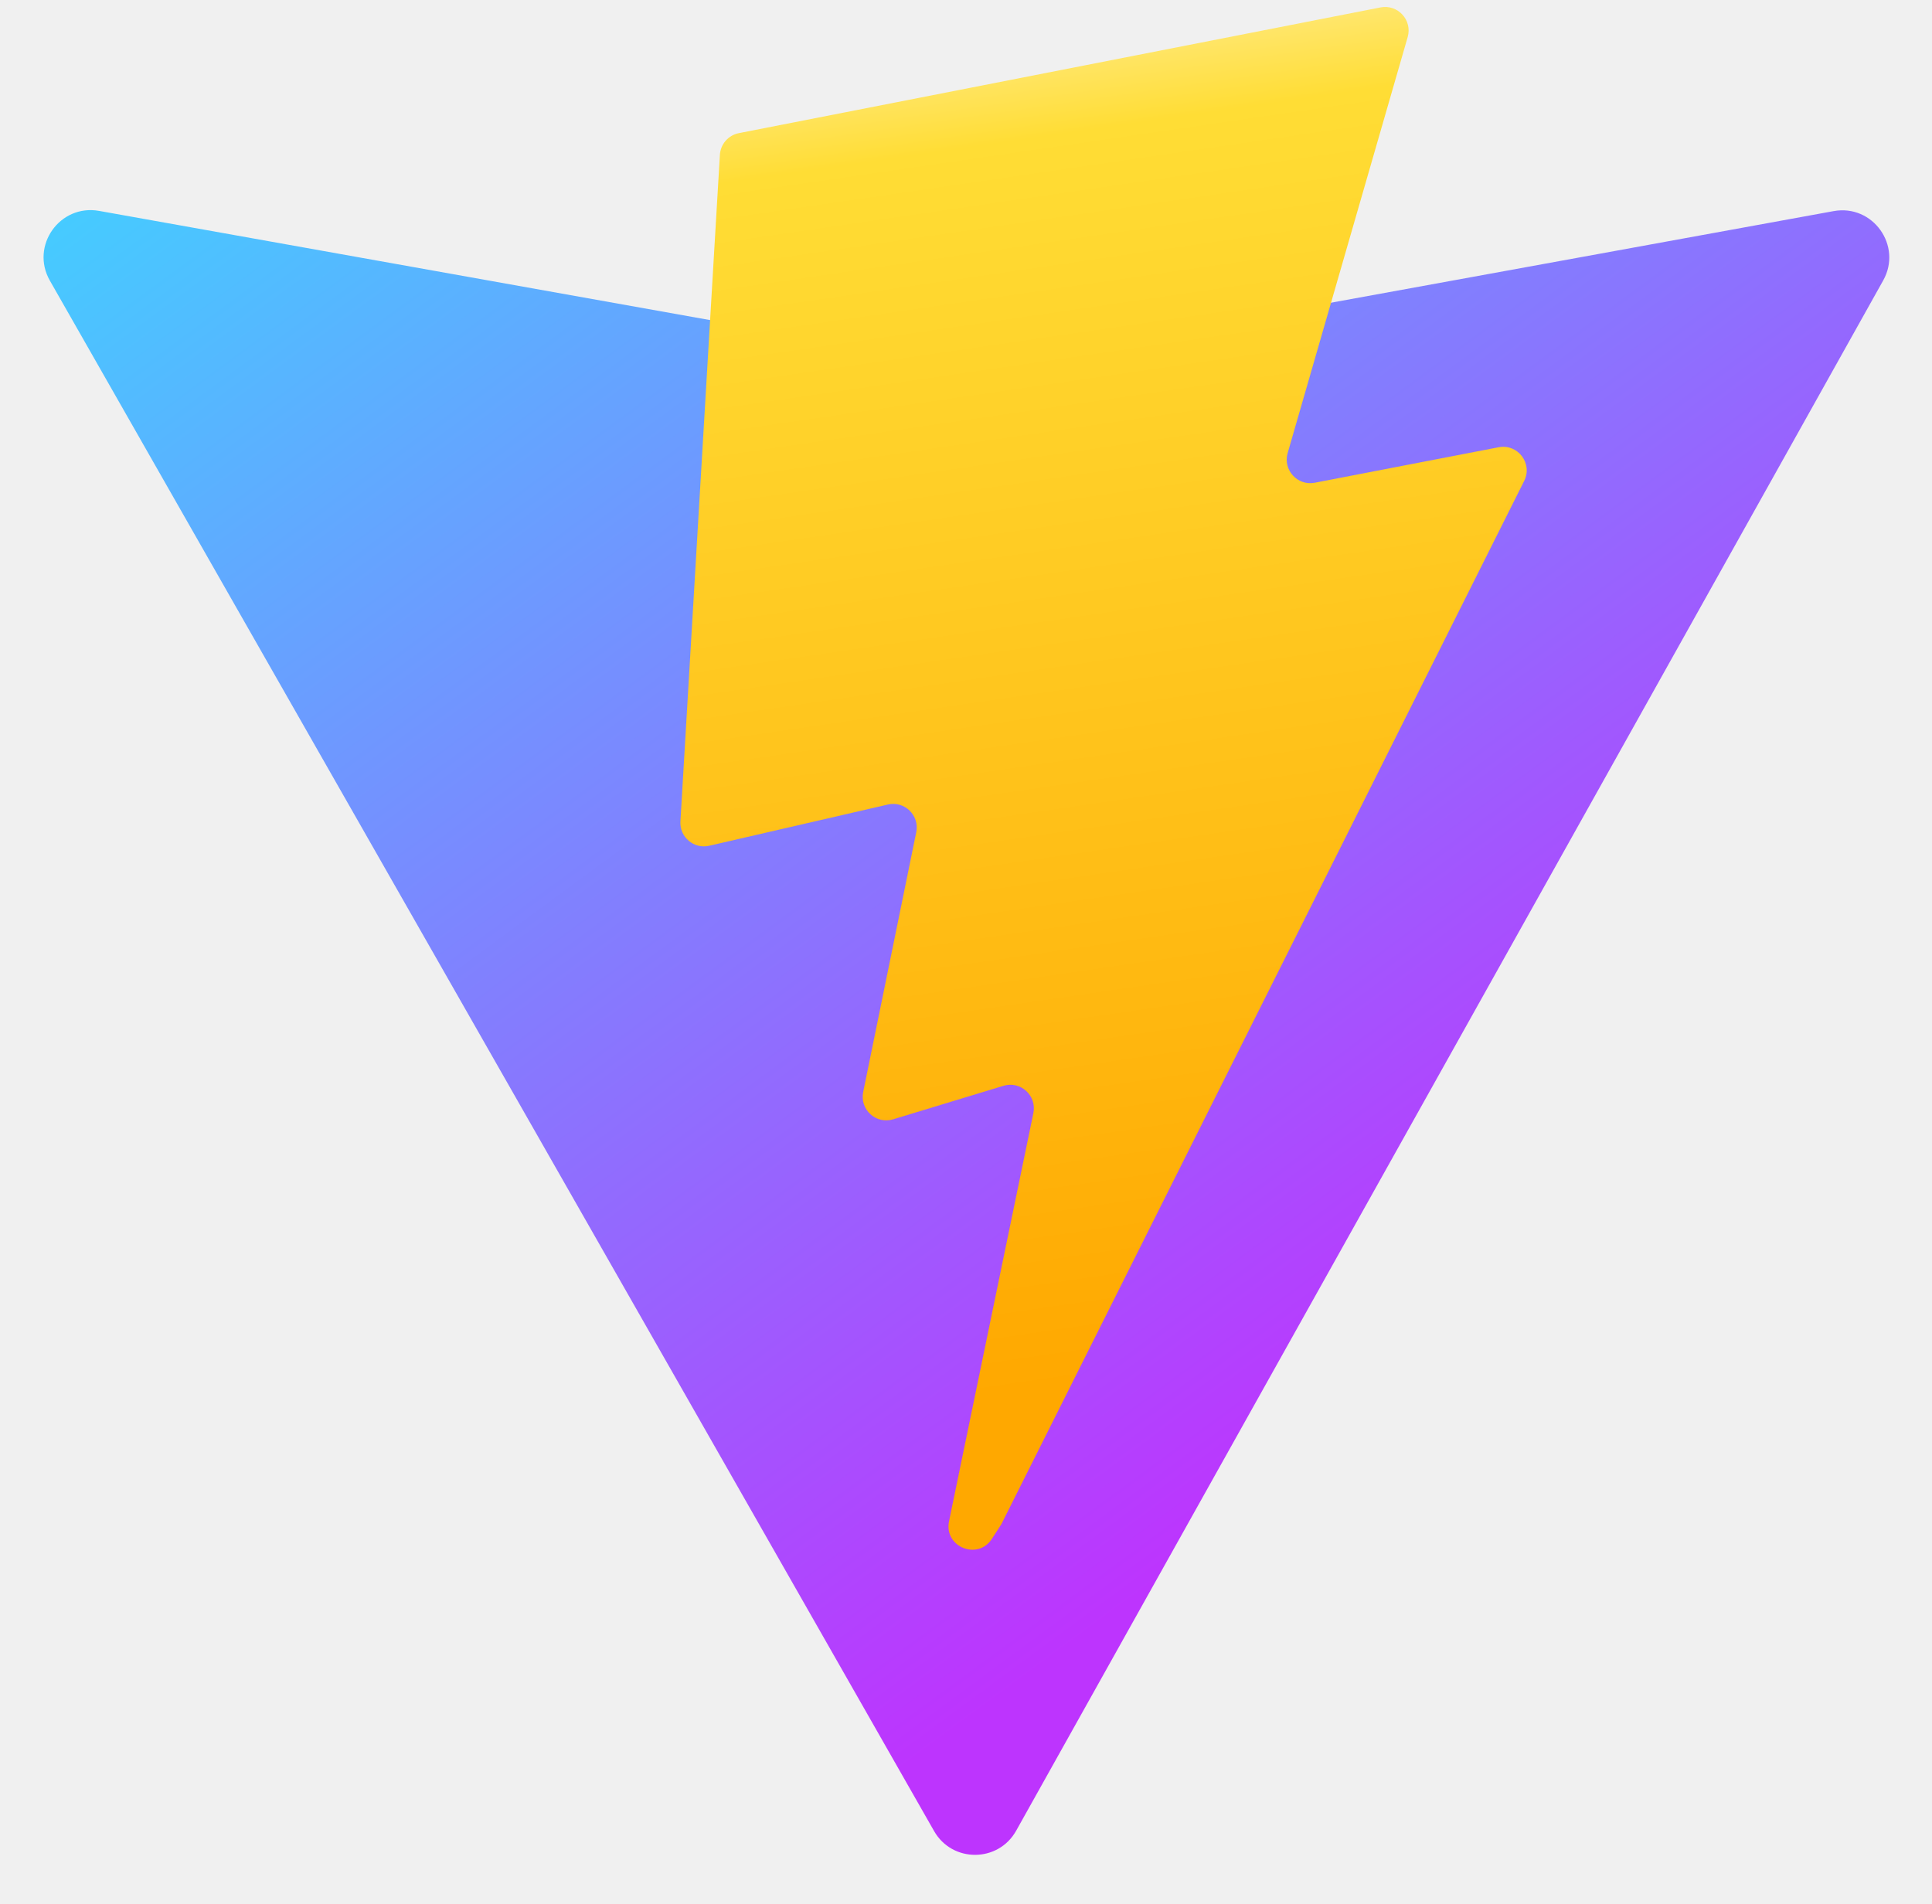
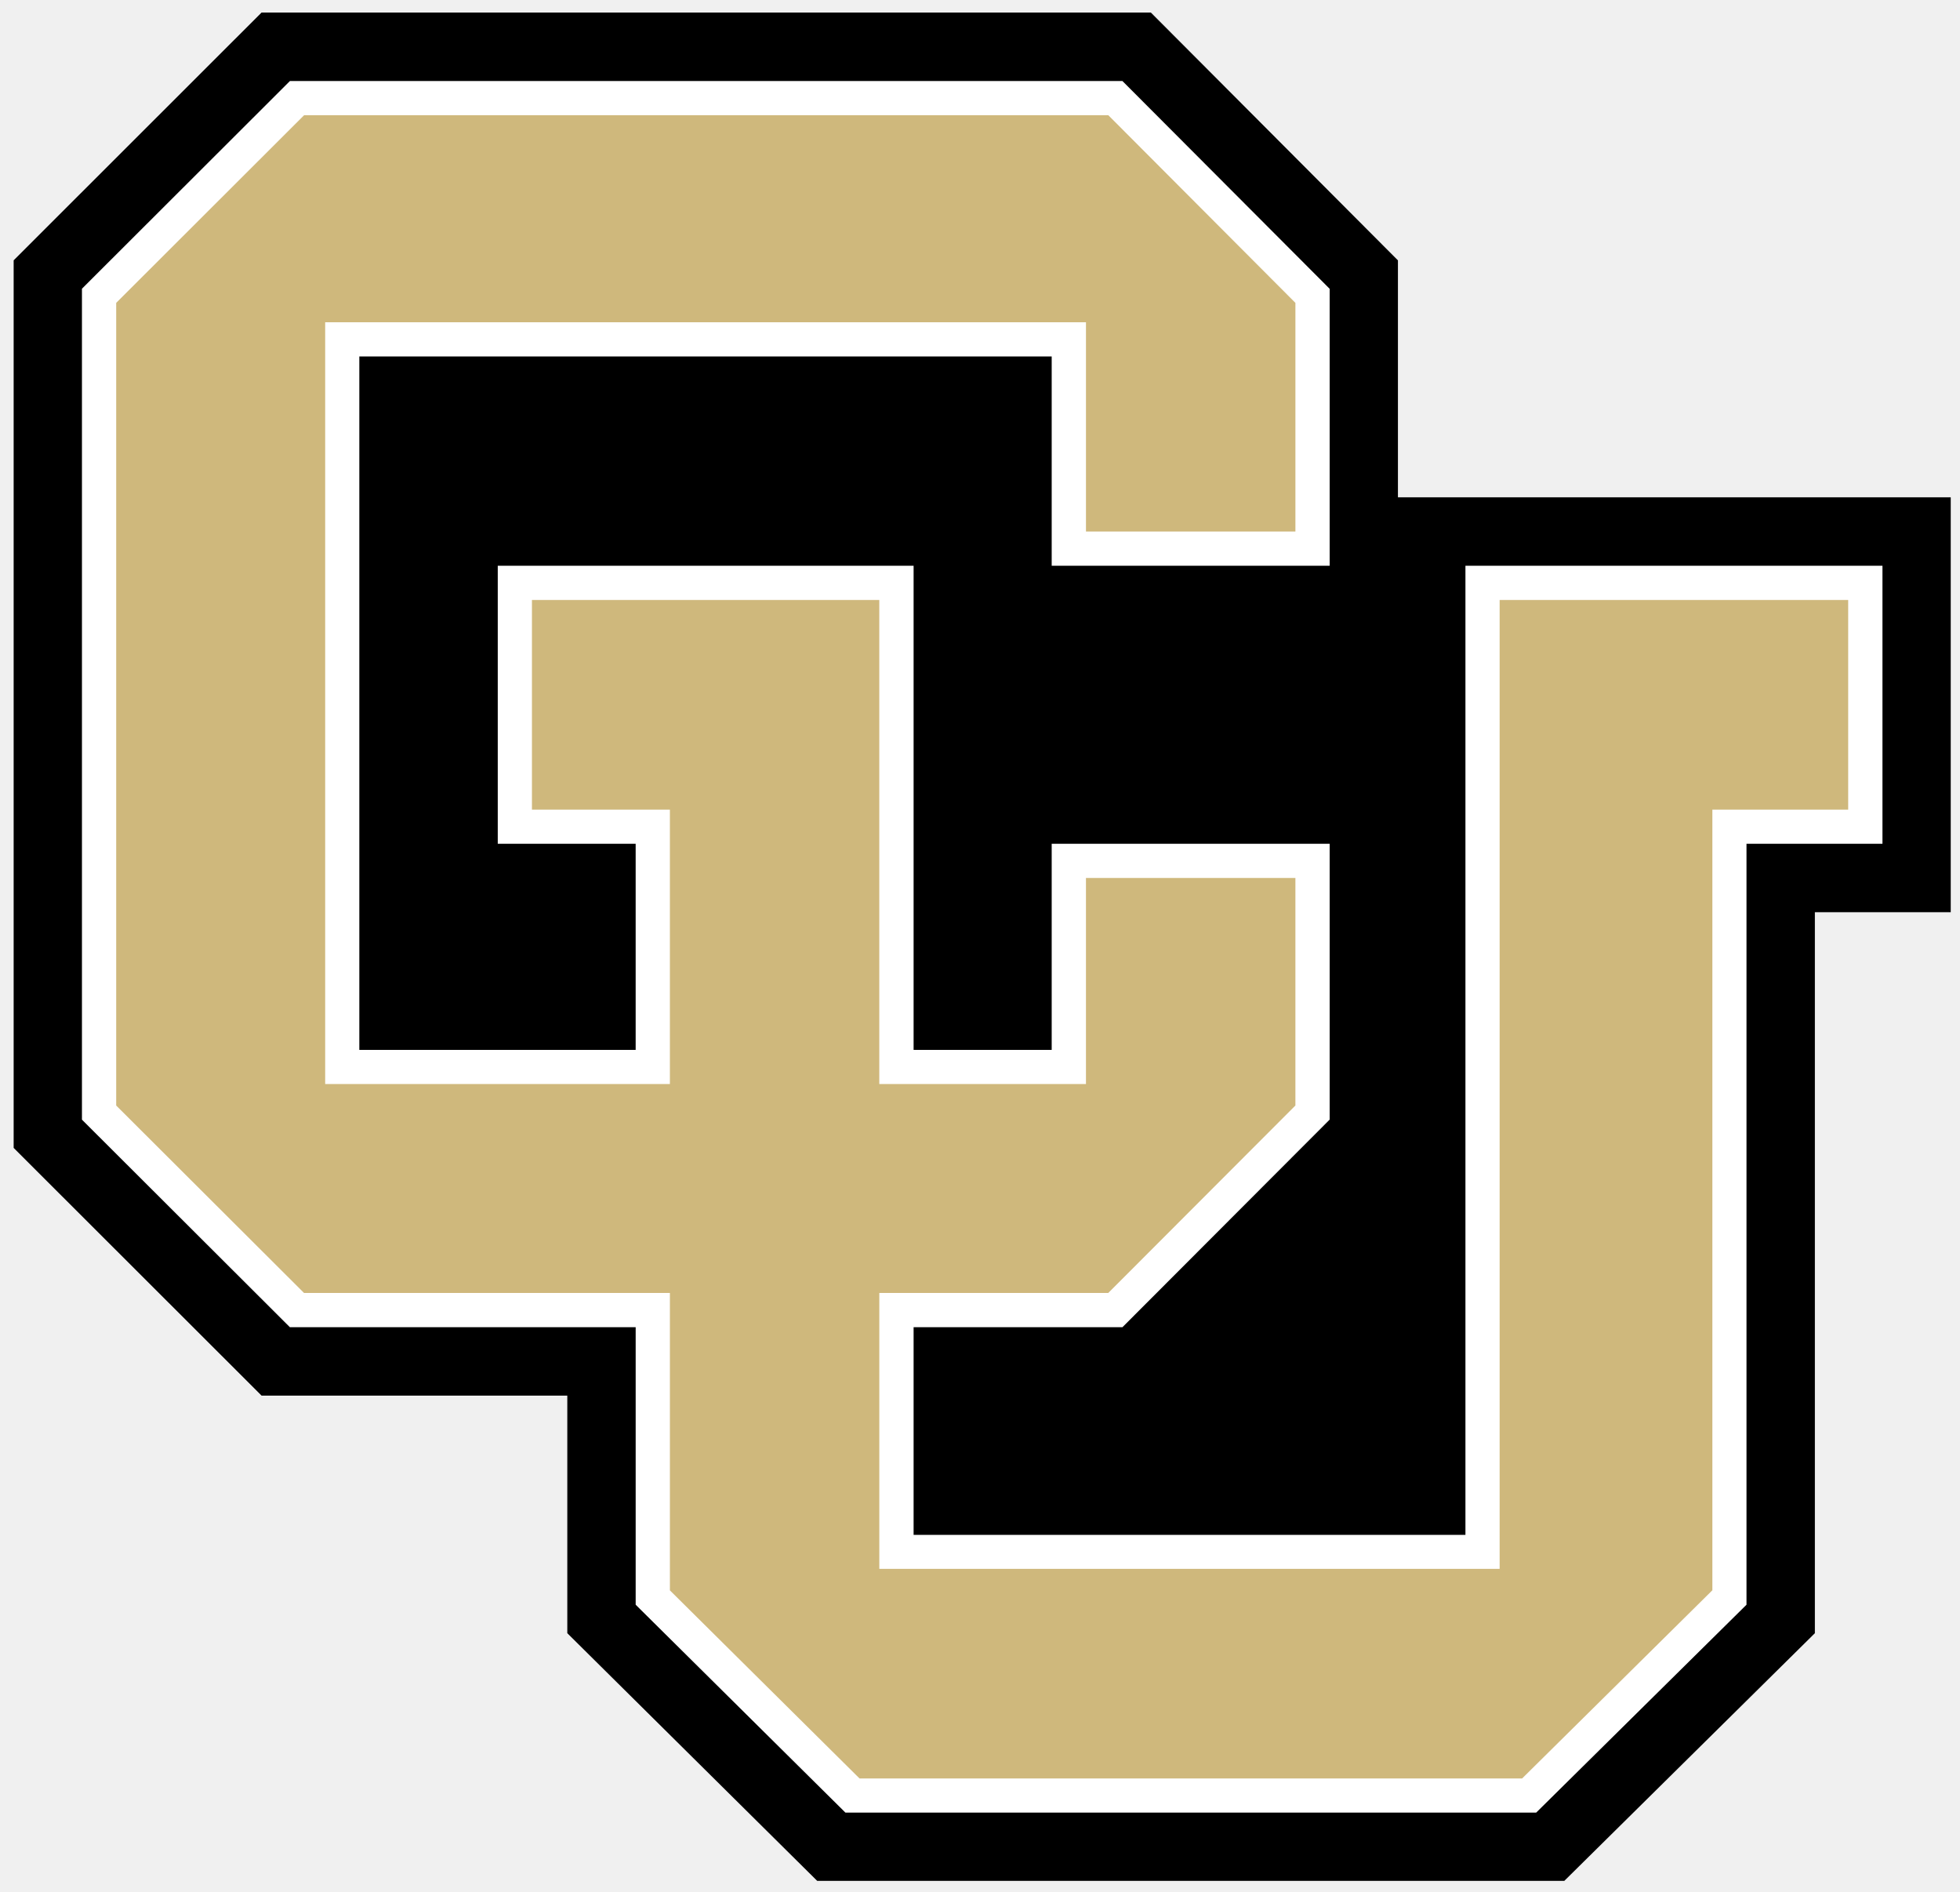
- <svg xmlns="http://www.w3.org/2000/svg" width="410" height="404" viewBox="0 0 410 404" fill="none">
-   <path d="M399.641 59.525L215.643 388.545C211.844 395.338 202.084 395.378 198.228 388.618L10.582 59.556C6.381 52.19 12.68 43.267 21.028 44.759L205.223 77.682C206.398 77.892 207.601 77.89 208.776 77.676L389.119 44.806C397.439 43.289 403.768 52.143 399.641 59.525Z" fill="url(#paint0_linear)" />
-   <path d="M292.965 1.574L156.801 28.255C154.563 28.694 152.906 30.59 152.771 32.866L144.395 174.33C144.198 177.662 147.258 180.248 150.51 179.498L188.42 170.749C191.967 169.931 195.172 173.055 194.443 176.622L183.18 231.775C182.422 235.487 185.907 238.661 189.532 237.56L212.947 230.446C216.577 229.344 220.065 232.527 219.297 236.242L201.398 322.875C200.278 328.294 207.486 331.249 210.492 326.603L212.5 323.5L323.454 102.072C325.312 98.365 322.108 94.137 318.036 94.923L279.014 102.454C275.347 103.161 272.227 99.746 273.262 96.158L298.731 7.867C299.767 4.273 296.636 0.855 292.965 1.574Z" fill="url(#paint1_linear)" />
-   <defs>
-     <linearGradient id="paint0_linear" x1="6" y1="33" x2="235" y2="344" gradientUnits="userSpaceOnUse">
-       <stop stop-color="#41D1FF" />
-       <stop offset="1" stop-color="#BD34FE" />
-     </linearGradient>
-     <linearGradient id="paint1_linear" x1="194.651" y1="8.818" x2="236.076" y2="292.989" gradientUnits="userSpaceOnUse">
-       <stop stop-color="#FFEA83" />
-       <stop offset="0.083" stop-color="#FFDD35" />
-       <stop offset="1" stop-color="#FFA800" />
-     </linearGradient>
-   </defs>
+ <svg xmlns="http://www.w3.org/2000/svg" xml:space="preserve" height="237.35" viewBox="0 0 246 237.348" width="246" version="1.1">
+   <g style="" transform="translate(-3.0096 -2.9904)">
+     <path d="m147.46 4.569 31.005 31.097v29.732h69.382v52.072h-17.053v90.48l-31.45 31.084h-93.765l-31.367-31.084v-29.818h-38.374l-31.115-31.084v-111.39l31.115-31.094h111.62" />
+     <path fill="#fff" d="m39.397 169.55h43.396v34.827l26.321 26.084h86.707l26.392-26.084v-95.493h17.065v-34.895h-52.341v121.62h-69.261v-26.06h26.211l26.008-26.051v-34.615h-34.887v25.863h-17.332v-60.758h-52.192v34.895h17.308v25.863h-34.683v-87.027h86.899v26.269h34.887v-34.754l-26.008-26.075h-104.49l-26.102 26.063v104.28l26.102 26.051" />
+     <path fill="#cfb87c" d="m113.37 165.25h28.739l23.487-23.523v-28.553h-26.287v25.854h-25.939v-60.742h-43.597v26.311h17.314v34.431h-43.265v-95.598h95.488v26.264h26.287v-28.695l-23.487-23.554h-100.93l-23.587 23.554v100.73l23.575 23.523h45.921v37.323l23.799 23.602h83.166l23.875-23.614v-97.966h17.047v-26.311h-43.747v121.59h-77.856v-34.631" />
+   </g>
</svg>
